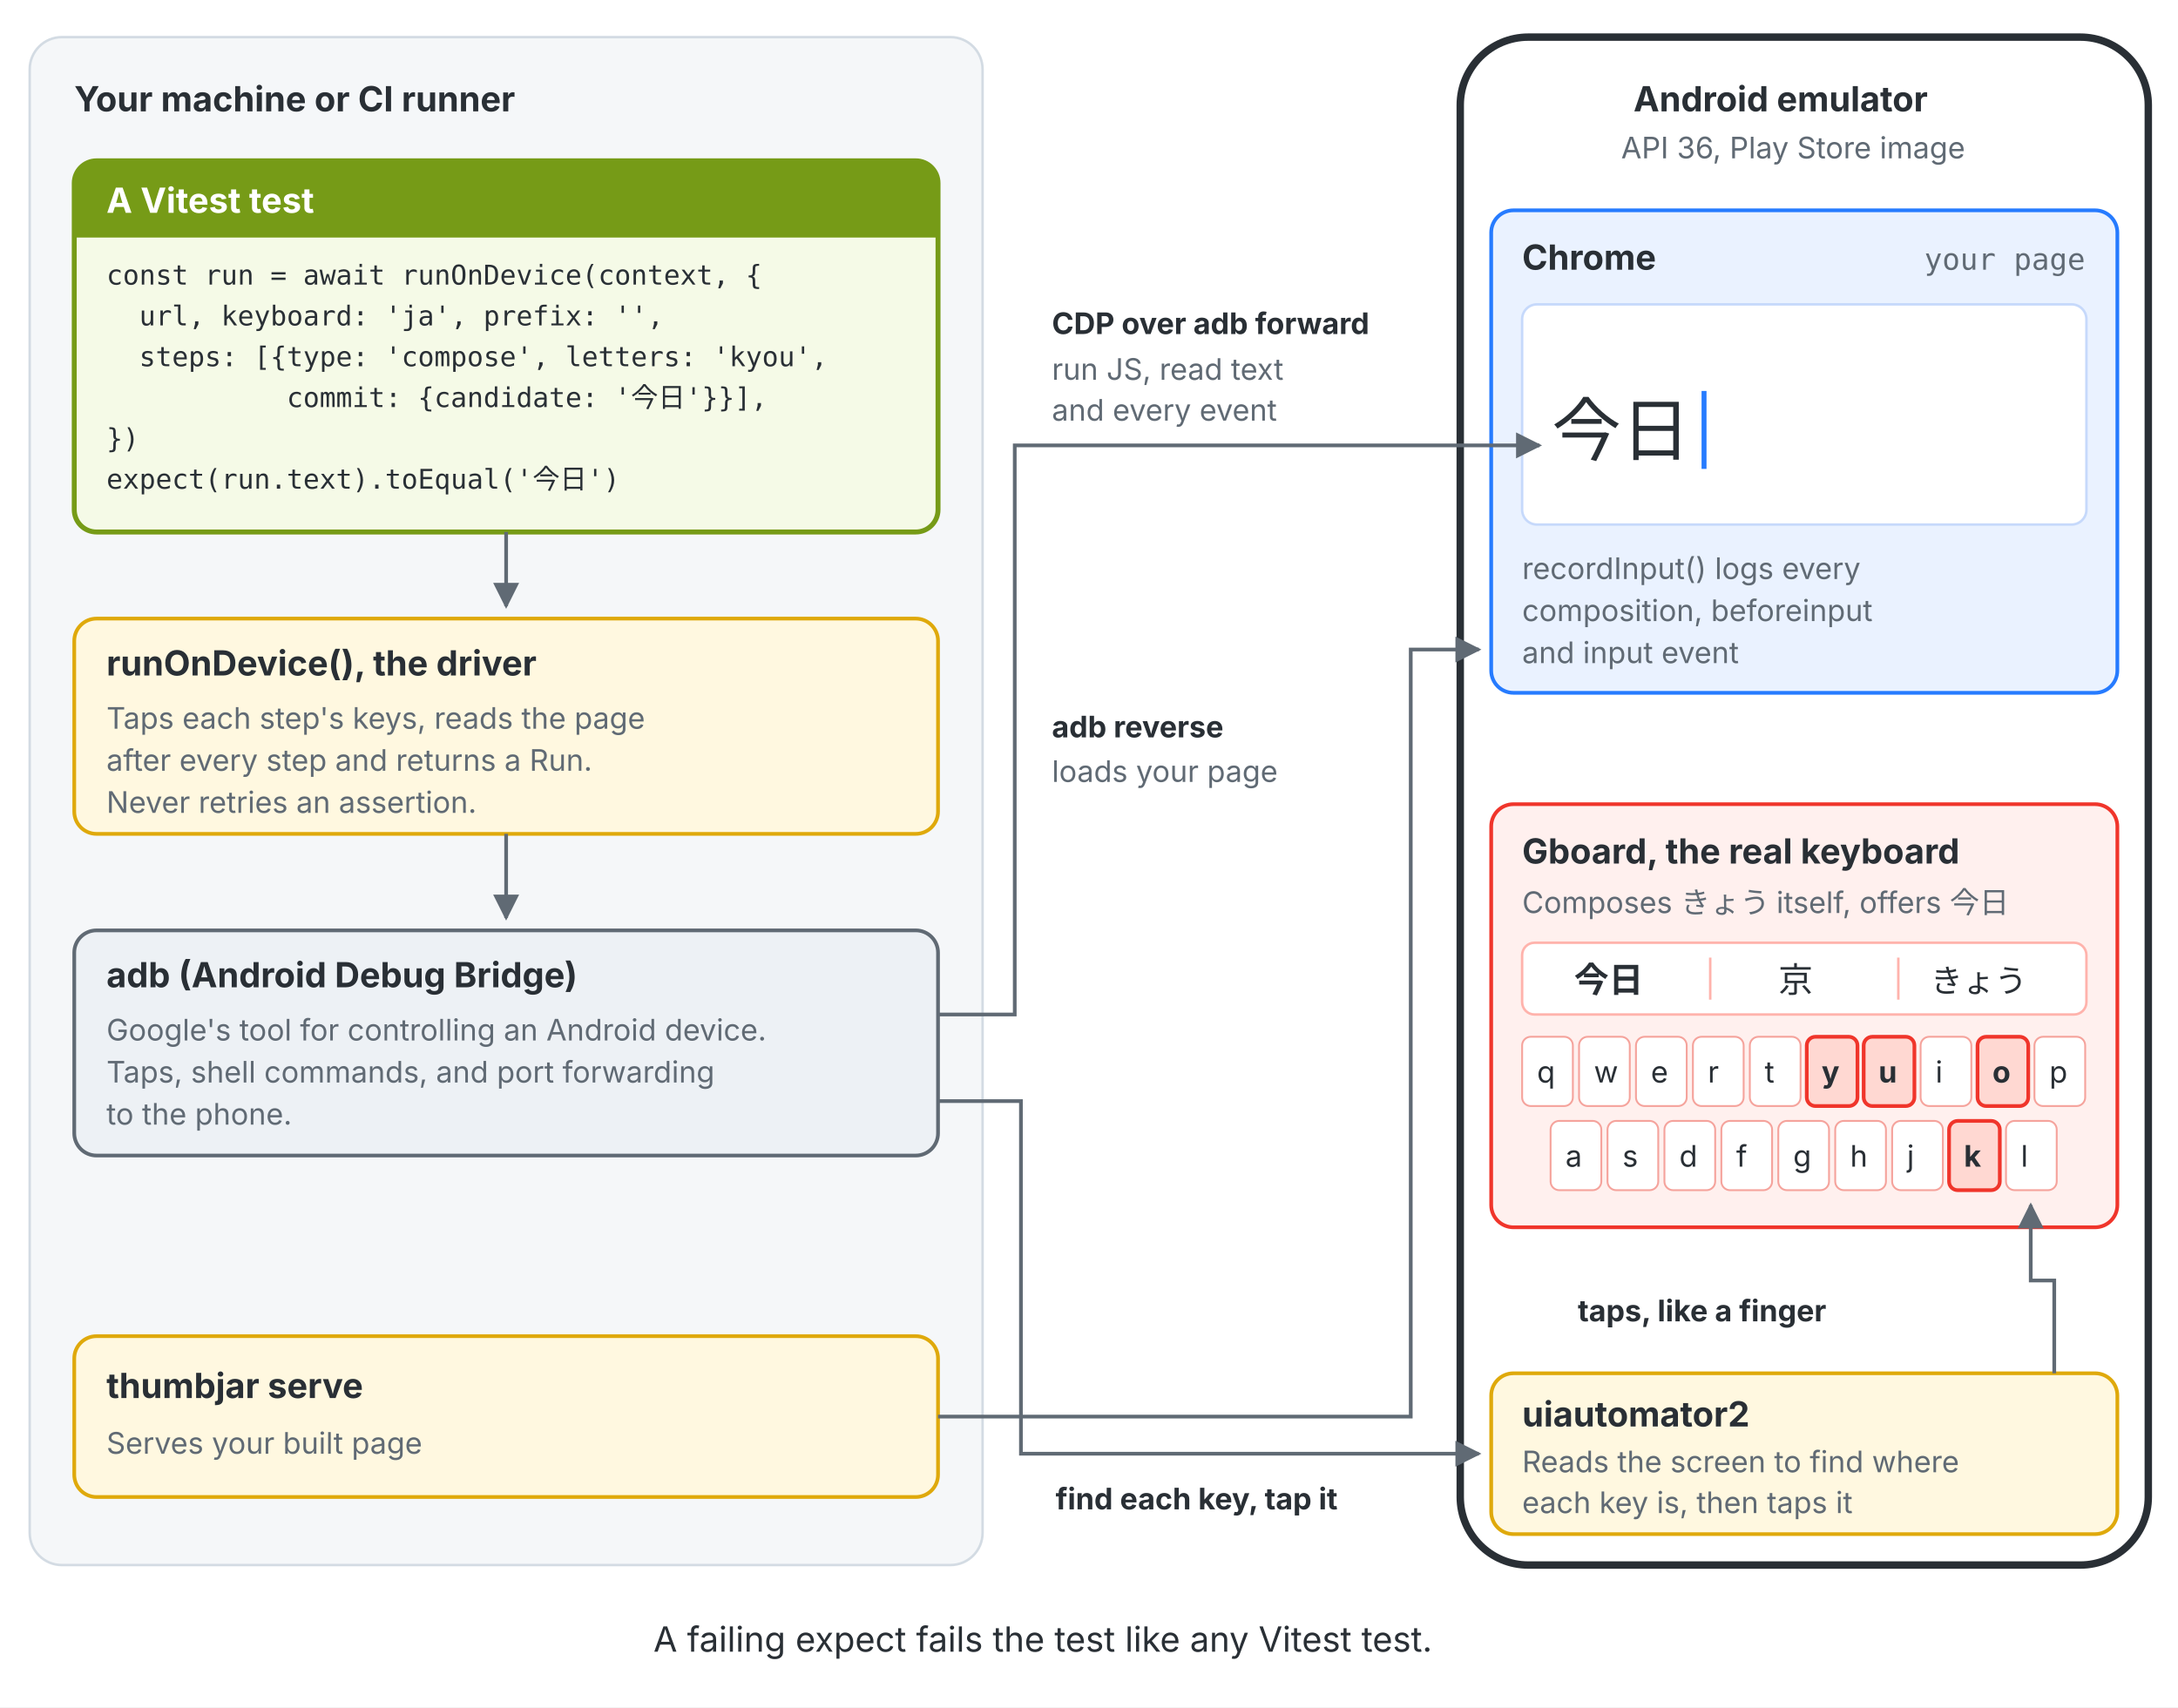
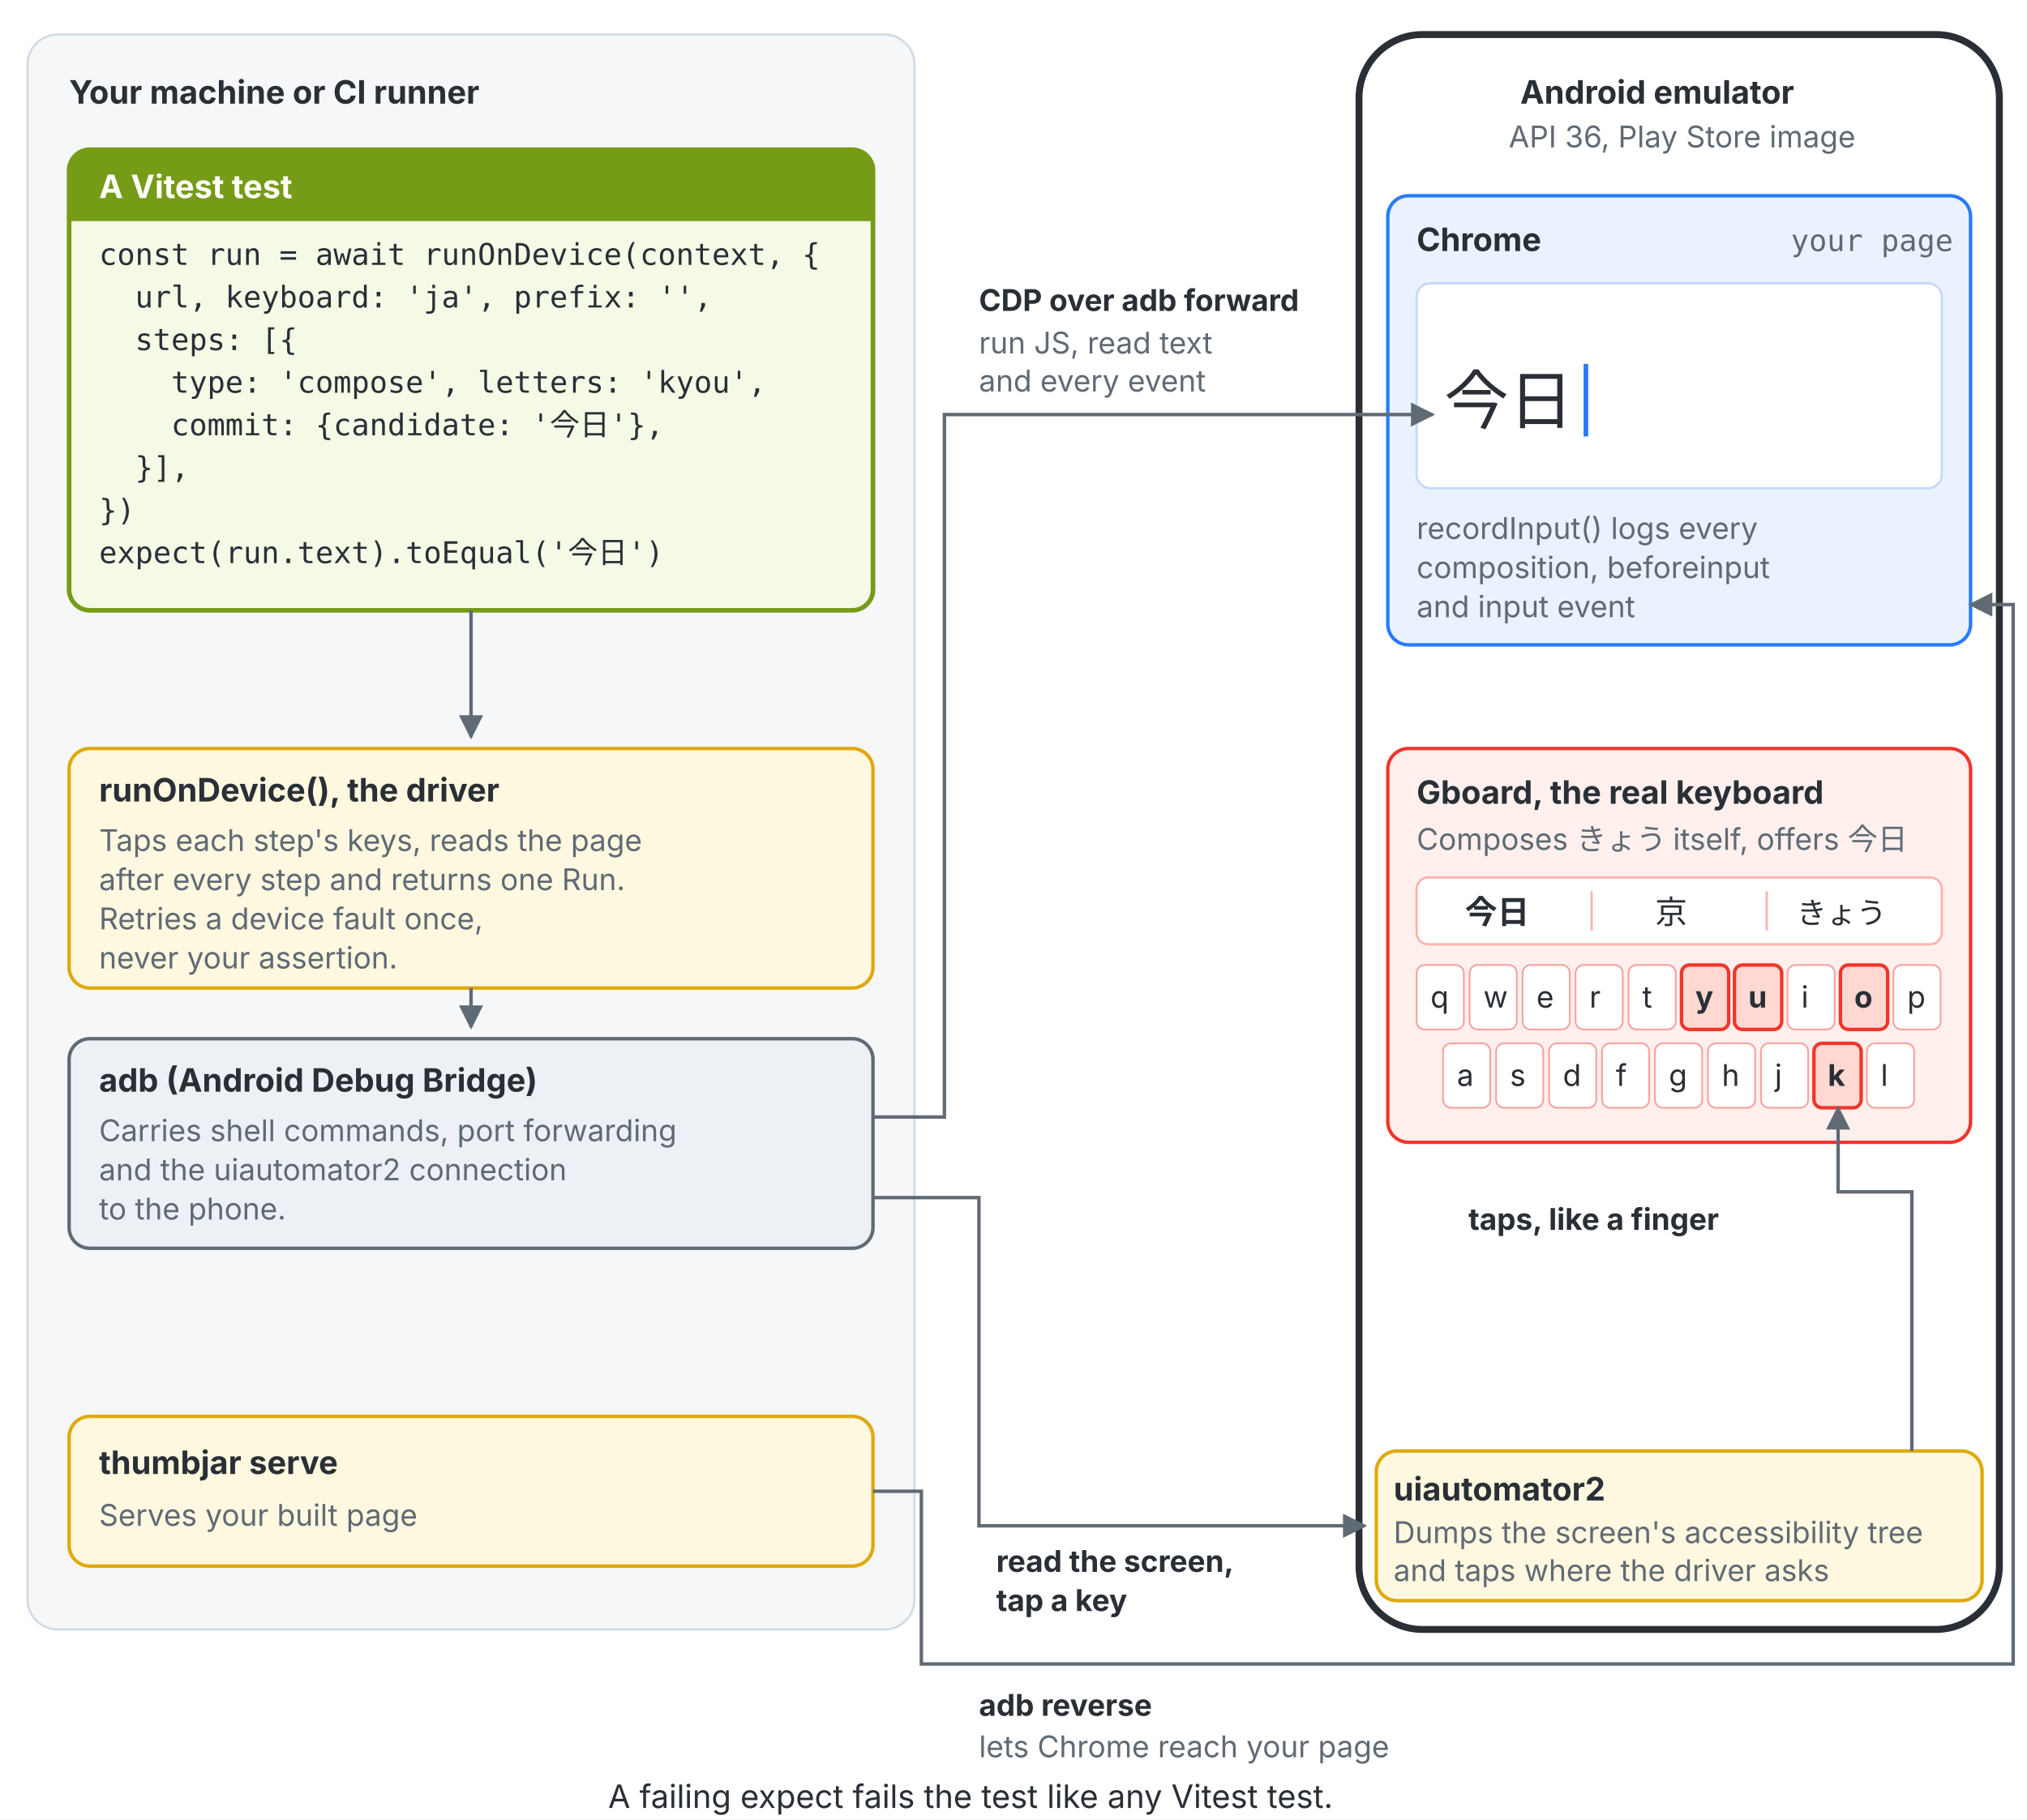
- <svg xmlns="http://www.w3.org/2000/svg" width="100%" viewBox="0 0 1760 1380" role="img" aria-labelledby="title desc">
+ <svg xmlns="http://www.w3.org/2000/svg" width="100%" viewBox="0 0 1760 1580" role="img" aria-labelledby="title desc">
  <defs>
    <marker id="arrow" viewBox="0 0 10 10" refX="9" refY="5" markerWidth="7" markerHeight="7" orient="auto-start-reverse">
      <path d="M 0 0 L 10 5 L 0 10 z" fill="#606a74" />
    </marker>
  </defs>
  <style>text { font-family: system-ui, -apple-system, Segoe UI, sans-serif; fill: #292f35; } .code { font-family: ui-monospace, SFMono-Regular, Menlo, monospace; } .muted { fill: #606a74; } .arrow { fill: none; stroke: #606a74; stroke-width: 3; marker-end: url(#arrow); }</style>
-   <rect x="0" y="0" width="1760" height="1380" rx="0" fill="white" />
-   <rect x="24" y="30" width="770" height="1235" rx="26" fill="#f5f7f9" stroke="#d3dbe3" stroke-width="2" />
-   <rect x="1180" y="30" width="556" height="1235" rx="55" fill="white" stroke="#292f35" stroke-width="6" />
+   <rect x="0" y="0" width="1760" height="1580" rx="0" fill="white" />
+   <rect x="24" y="30" width="770" height="1385" rx="26" fill="#f5f7f9" stroke="#d3dbe3" stroke-width="2" />
+   <rect x="1180" y="30" width="556" height="1385" rx="55" fill="white" stroke="#292f35" stroke-width="6" />
  <text x="60" y="90" font-size="28" font-weight="650" xml:space="preserve">Your machine or CI runner</text>
  <text x="1320" y="90" font-size="28" font-weight="650" xml:space="preserve">Android emulator</text>
-   <text x="1310" y="128" font-size="24" class="muted" xml:space="preserve">API 36, Play Store image</text>
-   <rect x="60" y="130" width="698" height="300" rx="18" fill="#f5fae7" stroke="#769b17" stroke-width="4" />
+   <text x="1310" y="128" font-size="26" class="muted" xml:space="preserve">API 36, Play Store image</text>
+   <rect x="60" y="130" width="698" height="400" rx="18" fill="#f5fae7" stroke="#769b17" stroke-width="4" />
  <path d="M78 130 H740 Q758 130 758 148 V192 H60 V148 Q60 130 78 130" fill="#769b17" />
  <text x="86" y="172" font-size="28" font-weight="650" style="fill:white" xml:space="preserve">A Vitest test</text>
-   <text x="86" y="230" font-size="22" class="code" xml:space="preserve">const run = await runOnDevice(context, {</text>
-   <text x="86" y="263" font-size="22" class="code" xml:space="preserve">  url, keyboard: 'ja', prefix: '',</text>
-   <text x="86" y="296" font-size="22" class="code" xml:space="preserve">  steps: [{type: 'compose', letters: 'kyou',</text>
-   <text x="86" y="329" font-size="22" class="code" xml:space="preserve">           commit: {candidate: '今日'}}],</text>
-   <text x="86" y="362" font-size="22" class="code" xml:space="preserve">})</text>
-   <text x="86" y="395" font-size="22" class="code" xml:space="preserve">expect(run.text).toEqual('今日')</text>
-   <rect x="60" y="500" width="698" height="174" rx="18" fill="#fff8e0" stroke="#dfa90b" stroke-width="3" />
-   <text x="86" y="546" font-size="28" font-weight="650" xml:space="preserve">runOnDevice(), the driver</text>
-   <text x="86" y="589" font-size="24" class="muted" xml:space="preserve">Taps each step's keys, reads the page</text>
-   <text x="86" y="623" font-size="24" class="muted" xml:space="preserve">after every step and returns a Run.</text>
-   <text x="86" y="657" font-size="24" class="muted" xml:space="preserve">Never retries an assertion.</text>
-   <rect x="60" y="752" width="698" height="182" rx="18" fill="#edf1f5" stroke="#606a74" stroke-width="3" />
-   <text x="86" y="798" font-size="28" font-weight="650" xml:space="preserve">adb (Android Debug Bridge)</text>
-   <text x="86" y="841" font-size="24" class="muted" xml:space="preserve">Google's tool for controlling an Android device.</text>
-   <text x="86" y="875" font-size="24" class="muted" xml:space="preserve">Taps, shell commands, and port forwarding</text>
-   <text x="86" y="909" font-size="24" class="muted" xml:space="preserve">to the phone.</text>
-   <rect x="60" y="1080" width="698" height="130" rx="18" fill="#fff8e0" stroke="#dfa90b" stroke-width="3" />
-   <text x="86" y="1130" font-size="28" font-weight="650" xml:space="preserve">thumbjar serve</text>
-   <text x="86" y="1175" font-size="24" class="muted" xml:space="preserve">Serves your built page</text>
+   <text x="86" y="230" font-size="26" class="code" xml:space="preserve">const run = await runOnDevice(context, {</text>
+   <text x="86" y="267" font-size="26" class="code" xml:space="preserve">  url, keyboard: 'ja', prefix: '',</text>
+   <text x="86" y="304" font-size="26" class="code" xml:space="preserve">  steps: [{</text>
+   <text x="86" y="341" font-size="26" class="code" xml:space="preserve">    type: 'compose', letters: 'kyou',</text>
+   <text x="86" y="378" font-size="26" class="code" xml:space="preserve">    commit: {candidate: '今日'},</text>
+   <text x="86" y="415" font-size="26" class="code" xml:space="preserve">  }],</text>
+   <text x="86" y="452" font-size="26" class="code" xml:space="preserve">})</text>
+   <text x="86" y="489" font-size="26" class="code" xml:space="preserve">expect(run.text).toEqual('今日')</text>
+   <rect x="60" y="650" width="698" height="208" rx="18" fill="#fff8e0" stroke="#dfa90b" stroke-width="3" />
+   <text x="86" y="696" font-size="28" font-weight="650" xml:space="preserve">runOnDevice(), the driver</text>
+   <text x="86" y="739" font-size="26" class="muted" xml:space="preserve">Taps each step's keys, reads the page</text>
+   <text x="86" y="773" font-size="26" class="muted" xml:space="preserve">after every step and returns one Run.</text>
+   <text x="86" y="807" font-size="26" class="muted" xml:space="preserve">Retries a device fault once,</text>
+   <text x="86" y="841" font-size="26" class="muted" xml:space="preserve">never your assertion.</text>
+   <rect x="60" y="902" width="698" height="182" rx="18" fill="#edf1f5" stroke="#606a74" stroke-width="3" />
+   <text x="86" y="948" font-size="28" font-weight="650" xml:space="preserve">adb (Android Debug Bridge)</text>
+   <text x="86" y="991" font-size="26" class="muted" xml:space="preserve">Carries shell commands, port forwarding</text>
+   <text x="86" y="1025" font-size="26" class="muted" xml:space="preserve">and the uiautomator2 connection</text>
+   <text x="86" y="1059" font-size="26" class="muted" xml:space="preserve">to the phone.</text>
+   <rect x="60" y="1230" width="698" height="130" rx="18" fill="#fff8e0" stroke="#dfa90b" stroke-width="3" />
+   <text x="86" y="1280" font-size="28" font-weight="650" xml:space="preserve">thumbjar serve</text>
+   <text x="86" y="1325" font-size="26" class="muted" xml:space="preserve">Serves your built page</text>
  <rect x="1205" y="170" width="506" height="390" rx="18" fill="#eaf2ff" stroke="#267bff" stroke-width="3" />
  <text x="1230" y="218" font-size="28" font-weight="650" xml:space="preserve">Chrome</text>
-   <text x="1555" y="218" font-size="24" class="code muted" xml:space="preserve">your page</text>
+   <text x="1555" y="218" font-size="26" class="code muted" xml:space="preserve">your page</text>
  <rect x="1230" y="246" width="456" height="178" rx="12" fill="white" stroke="#c6d9fb" stroke-width="2" />
  <text x="1254" y="368" font-size="56" xml:space="preserve">今日</text>
  <path d="M1377 316 V379" fill="none" stroke="#267bff" stroke-width="4" />
-   <text x="1230" y="468" font-size="24" class="muted" xml:space="preserve">recordInput() logs every</text>
-   <text x="1230" y="502" font-size="24" class="muted" xml:space="preserve">composition, beforeinput</text>
-   <text x="1230" y="536" font-size="24" class="muted" xml:space="preserve">and input event</text>
+   <text x="1230" y="468" font-size="26" class="muted" xml:space="preserve">recordInput() logs every</text>
+   <text x="1230" y="502" font-size="26" class="muted" xml:space="preserve">composition, beforeinput</text>
+   <text x="1230" y="536" font-size="26" class="muted" xml:space="preserve">and input event</text>
  <rect x="1205" y="650" width="506" height="342" rx="18" fill="#fff0ee" stroke="#f0352b" stroke-width="3" />
  <text x="1230" y="698" font-size="28" font-weight="650" xml:space="preserve">Gboard, the real keyboard</text>
-   <text x="1230" y="738" font-size="24" class="muted" xml:space="preserve">Composes きょう itself, offers 今日</text>
+   <text x="1230" y="738" font-size="26" class="muted" xml:space="preserve">Composes きょう itself, offers 今日</text>
  <rect x="1230" y="762" width="456" height="58" rx="10" fill="white" stroke="#ffb3ac" stroke-width="2" />
  <text x="1272" y="802" font-size="28" font-weight="650" xml:space="preserve">今日</text>
  <text x="1437" y="802" font-size="28" xml:space="preserve">京</text>
  <text x="1560" y="802" font-size="26" xml:space="preserve">きょう</text>
  <path d="M1382 774 V808 M1534 774 V808" fill="none" stroke="#ffb3ac" stroke-width="2" />
  <rect x="1230" y="838" width="41" height="56" rx="7" fill="white" stroke="#f5a39c" stroke-width="1.5" />
-   <text x="1242" y="875" font-size="24" xml:space="preserve">q</text>
+   <text x="1242" y="875" font-size="26" xml:space="preserve">q</text>
  <rect x="1276" y="838" width="41" height="56" rx="7" fill="white" stroke="#f5a39c" stroke-width="1.5" />
-   <text x="1288" y="875" font-size="24" xml:space="preserve">w</text>
+   <text x="1288" y="875" font-size="26" xml:space="preserve">w</text>
  <rect x="1322" y="838" width="41" height="56" rx="7" fill="white" stroke="#f5a39c" stroke-width="1.5" />
-   <text x="1334" y="875" font-size="24" xml:space="preserve">e</text>
+   <text x="1334" y="875" font-size="26" xml:space="preserve">e</text>
  <rect x="1368" y="838" width="41" height="56" rx="7" fill="white" stroke="#f5a39c" stroke-width="1.5" />
-   <text x="1380" y="875" font-size="24" xml:space="preserve">r</text>
+   <text x="1380" y="875" font-size="26" xml:space="preserve">r</text>
  <rect x="1414" y="838" width="41" height="56" rx="7" fill="white" stroke="#f5a39c" stroke-width="1.5" />
-   <text x="1426" y="875" font-size="24" xml:space="preserve">t</text>
+   <text x="1426" y="875" font-size="26" xml:space="preserve">t</text>
  <rect x="1460" y="838" width="41" height="56" rx="7" fill="#ffd8d2" stroke="#f0352b" stroke-width="3" />
-   <text x="1472" y="875" font-size="24" font-weight="650" xml:space="preserve">y</text>
+   <text x="1472" y="875" font-size="26" font-weight="650" xml:space="preserve">y</text>
  <rect x="1506" y="838" width="41" height="56" rx="7" fill="#ffd8d2" stroke="#f0352b" stroke-width="3" />
-   <text x="1518" y="875" font-size="24" font-weight="650" xml:space="preserve">u</text>
+   <text x="1518" y="875" font-size="26" font-weight="650" xml:space="preserve">u</text>
  <rect x="1552" y="838" width="41" height="56" rx="7" fill="white" stroke="#f5a39c" stroke-width="1.5" />
-   <text x="1564" y="875" font-size="24" xml:space="preserve">i</text>
+   <text x="1564" y="875" font-size="26" xml:space="preserve">i</text>
  <rect x="1598" y="838" width="41" height="56" rx="7" fill="#ffd8d2" stroke="#f0352b" stroke-width="3" />
-   <text x="1610" y="875" font-size="24" font-weight="650" xml:space="preserve">o</text>
+   <text x="1610" y="875" font-size="26" font-weight="650" xml:space="preserve">o</text>
  <rect x="1644" y="838" width="41" height="56" rx="7" fill="white" stroke="#f5a39c" stroke-width="1.5" />
-   <text x="1656" y="875" font-size="24" xml:space="preserve">p</text>
+   <text x="1656" y="875" font-size="26" xml:space="preserve">p</text>
  <rect x="1253" y="906" width="41" height="56" rx="7" fill="white" stroke="#f5a39c" stroke-width="1.5" />
-   <text x="1265" y="943" font-size="24" xml:space="preserve">a</text>
+   <text x="1265" y="943" font-size="26" xml:space="preserve">a</text>
  <rect x="1299" y="906" width="41" height="56" rx="7" fill="white" stroke="#f5a39c" stroke-width="1.5" />
-   <text x="1311" y="943" font-size="24" xml:space="preserve">s</text>
+   <text x="1311" y="943" font-size="26" xml:space="preserve">s</text>
  <rect x="1345" y="906" width="41" height="56" rx="7" fill="white" stroke="#f5a39c" stroke-width="1.5" />
-   <text x="1357" y="943" font-size="24" xml:space="preserve">d</text>
+   <text x="1357" y="943" font-size="26" xml:space="preserve">d</text>
  <rect x="1391" y="906" width="41" height="56" rx="7" fill="white" stroke="#f5a39c" stroke-width="1.5" />
-   <text x="1403" y="943" font-size="24" xml:space="preserve">f</text>
+   <text x="1403" y="943" font-size="26" xml:space="preserve">f</text>
  <rect x="1437" y="906" width="41" height="56" rx="7" fill="white" stroke="#f5a39c" stroke-width="1.5" />
-   <text x="1449" y="943" font-size="24" xml:space="preserve">g</text>
+   <text x="1449" y="943" font-size="26" xml:space="preserve">g</text>
  <rect x="1483" y="906" width="41" height="56" rx="7" fill="white" stroke="#f5a39c" stroke-width="1.5" />
-   <text x="1495" y="943" font-size="24" xml:space="preserve">h</text>
+   <text x="1495" y="943" font-size="26" xml:space="preserve">h</text>
  <rect x="1529" y="906" width="41" height="56" rx="7" fill="white" stroke="#f5a39c" stroke-width="1.5" />
-   <text x="1541" y="943" font-size="24" xml:space="preserve">j</text>
+   <text x="1541" y="943" font-size="26" xml:space="preserve">j</text>
  <rect x="1575" y="906" width="41" height="56" rx="7" fill="#ffd8d2" stroke="#f0352b" stroke-width="3" />
-   <text x="1587" y="943" font-size="24" font-weight="650" xml:space="preserve">k</text>
+   <text x="1587" y="943" font-size="26" font-weight="650" xml:space="preserve">k</text>
  <rect x="1621" y="906" width="41" height="56" rx="7" fill="white" stroke="#f5a39c" stroke-width="1.5" />
-   <text x="1633" y="943" font-size="24" xml:space="preserve">l</text>
-   <rect x="1205" y="1110" width="506" height="130" rx="18" fill="#fff8e0" stroke="#dfa90b" stroke-width="3" />
-   <text x="1230" y="1153" font-size="28" font-weight="650" xml:space="preserve">uiautomator2</text>
-   <text x="1230" y="1190" font-size="24" class="muted" xml:space="preserve">Reads the screen to find where</text>
-   <text x="1230" y="1223" font-size="24" class="muted" xml:space="preserve">each key is, then taps it</text>
-   <path d="M409 430 V490" class="arrow" />
-   <path d="M409 674 V742" class="arrow" />
-   <path d="M758 820 H820 V360 H1244" class="arrow" />
-   <text x="850" y="270" font-size="24" font-weight="650" xml:space="preserve">CDP over adb forward</text>
-   <text x="850" y="307" font-size="24" class="muted" xml:space="preserve">run JS, read text</text>
-   <text x="850" y="340" font-size="24" class="muted" xml:space="preserve">and every event</text>
-   <path d="M758 1145 H1140 V525 H1195" class="arrow" />
-   <text x="850" y="596" font-size="24" font-weight="650" xml:space="preserve">adb reverse</text>
-   <text x="850" y="632" font-size="24" class="muted" xml:space="preserve">loads your page</text>
-   <path d="M758 890 H825 V1175 H1195" class="arrow" />
-   <text x="853" y="1220" font-size="24" font-weight="650" xml:space="preserve">find each key, tap it</text>
-   <path d="M1660 1110 V1035 H1641 V974" class="arrow" />
-   <text x="1275" y="1068" font-size="24" font-weight="650" xml:space="preserve">taps, like a finger</text>
-   <text x="528" y="1335" font-size="28" xml:space="preserve">A failing expect fails the test like any Vitest test.</text>
+   <text x="1633" y="943" font-size="26" xml:space="preserve">l</text>
+   <rect x="1195" y="1260" width="526" height="130" rx="18" fill="#fff8e0" stroke="#dfa90b" stroke-width="3" />
+   <text x="1210" y="1303" font-size="28" font-weight="650" xml:space="preserve">uiautomator2</text>
+   <text x="1210" y="1340" font-size="26" class="muted" xml:space="preserve">Dumps the screen's accessibility tree</text>
+   <text x="1210" y="1373" font-size="26" class="muted" xml:space="preserve">and taps where the driver asks</text>
+   <path d="M409 530 V640" class="arrow" />
+   <path d="M409 858 V892" class="arrow" />
+   <path d="M758 970 H820 V360 H1244" class="arrow" />
+   <text x="850" y="270" font-size="26" font-weight="650" xml:space="preserve">CDP over adb forward</text>
+   <text x="850" y="307" font-size="26" class="muted" xml:space="preserve">run JS, read text</text>
+   <text x="850" y="340" font-size="26" class="muted" xml:space="preserve">and every event</text>
+   <path d="M758 1295 H800 V1445 H1748 V525 H1711" class="arrow" />
+   <text x="850" y="1490" font-size="26" font-weight="650" xml:space="preserve">adb reverse</text>
+   <text x="850" y="1526" font-size="26" class="muted" xml:space="preserve">lets Chrome reach your page</text>
+   <path d="M758 1040 H850 V1325 H1185" class="arrow" />
+   <text x="865" y="1365" font-size="26" font-weight="650" xml:space="preserve">read the screen,</text>
+   <text x="865" y="1399" font-size="26" font-weight="650" xml:space="preserve">tap a key</text>
+   <path d="M1660 1260 V1035 H1596 V962" class="arrow" />
+   <text x="1275" y="1068" font-size="26" font-weight="650" xml:space="preserve">taps, like a finger</text>
+   <text x="528" y="1570" font-size="28" xml:space="preserve">A failing expect fails the test like any Vitest test.</text>
</svg>
